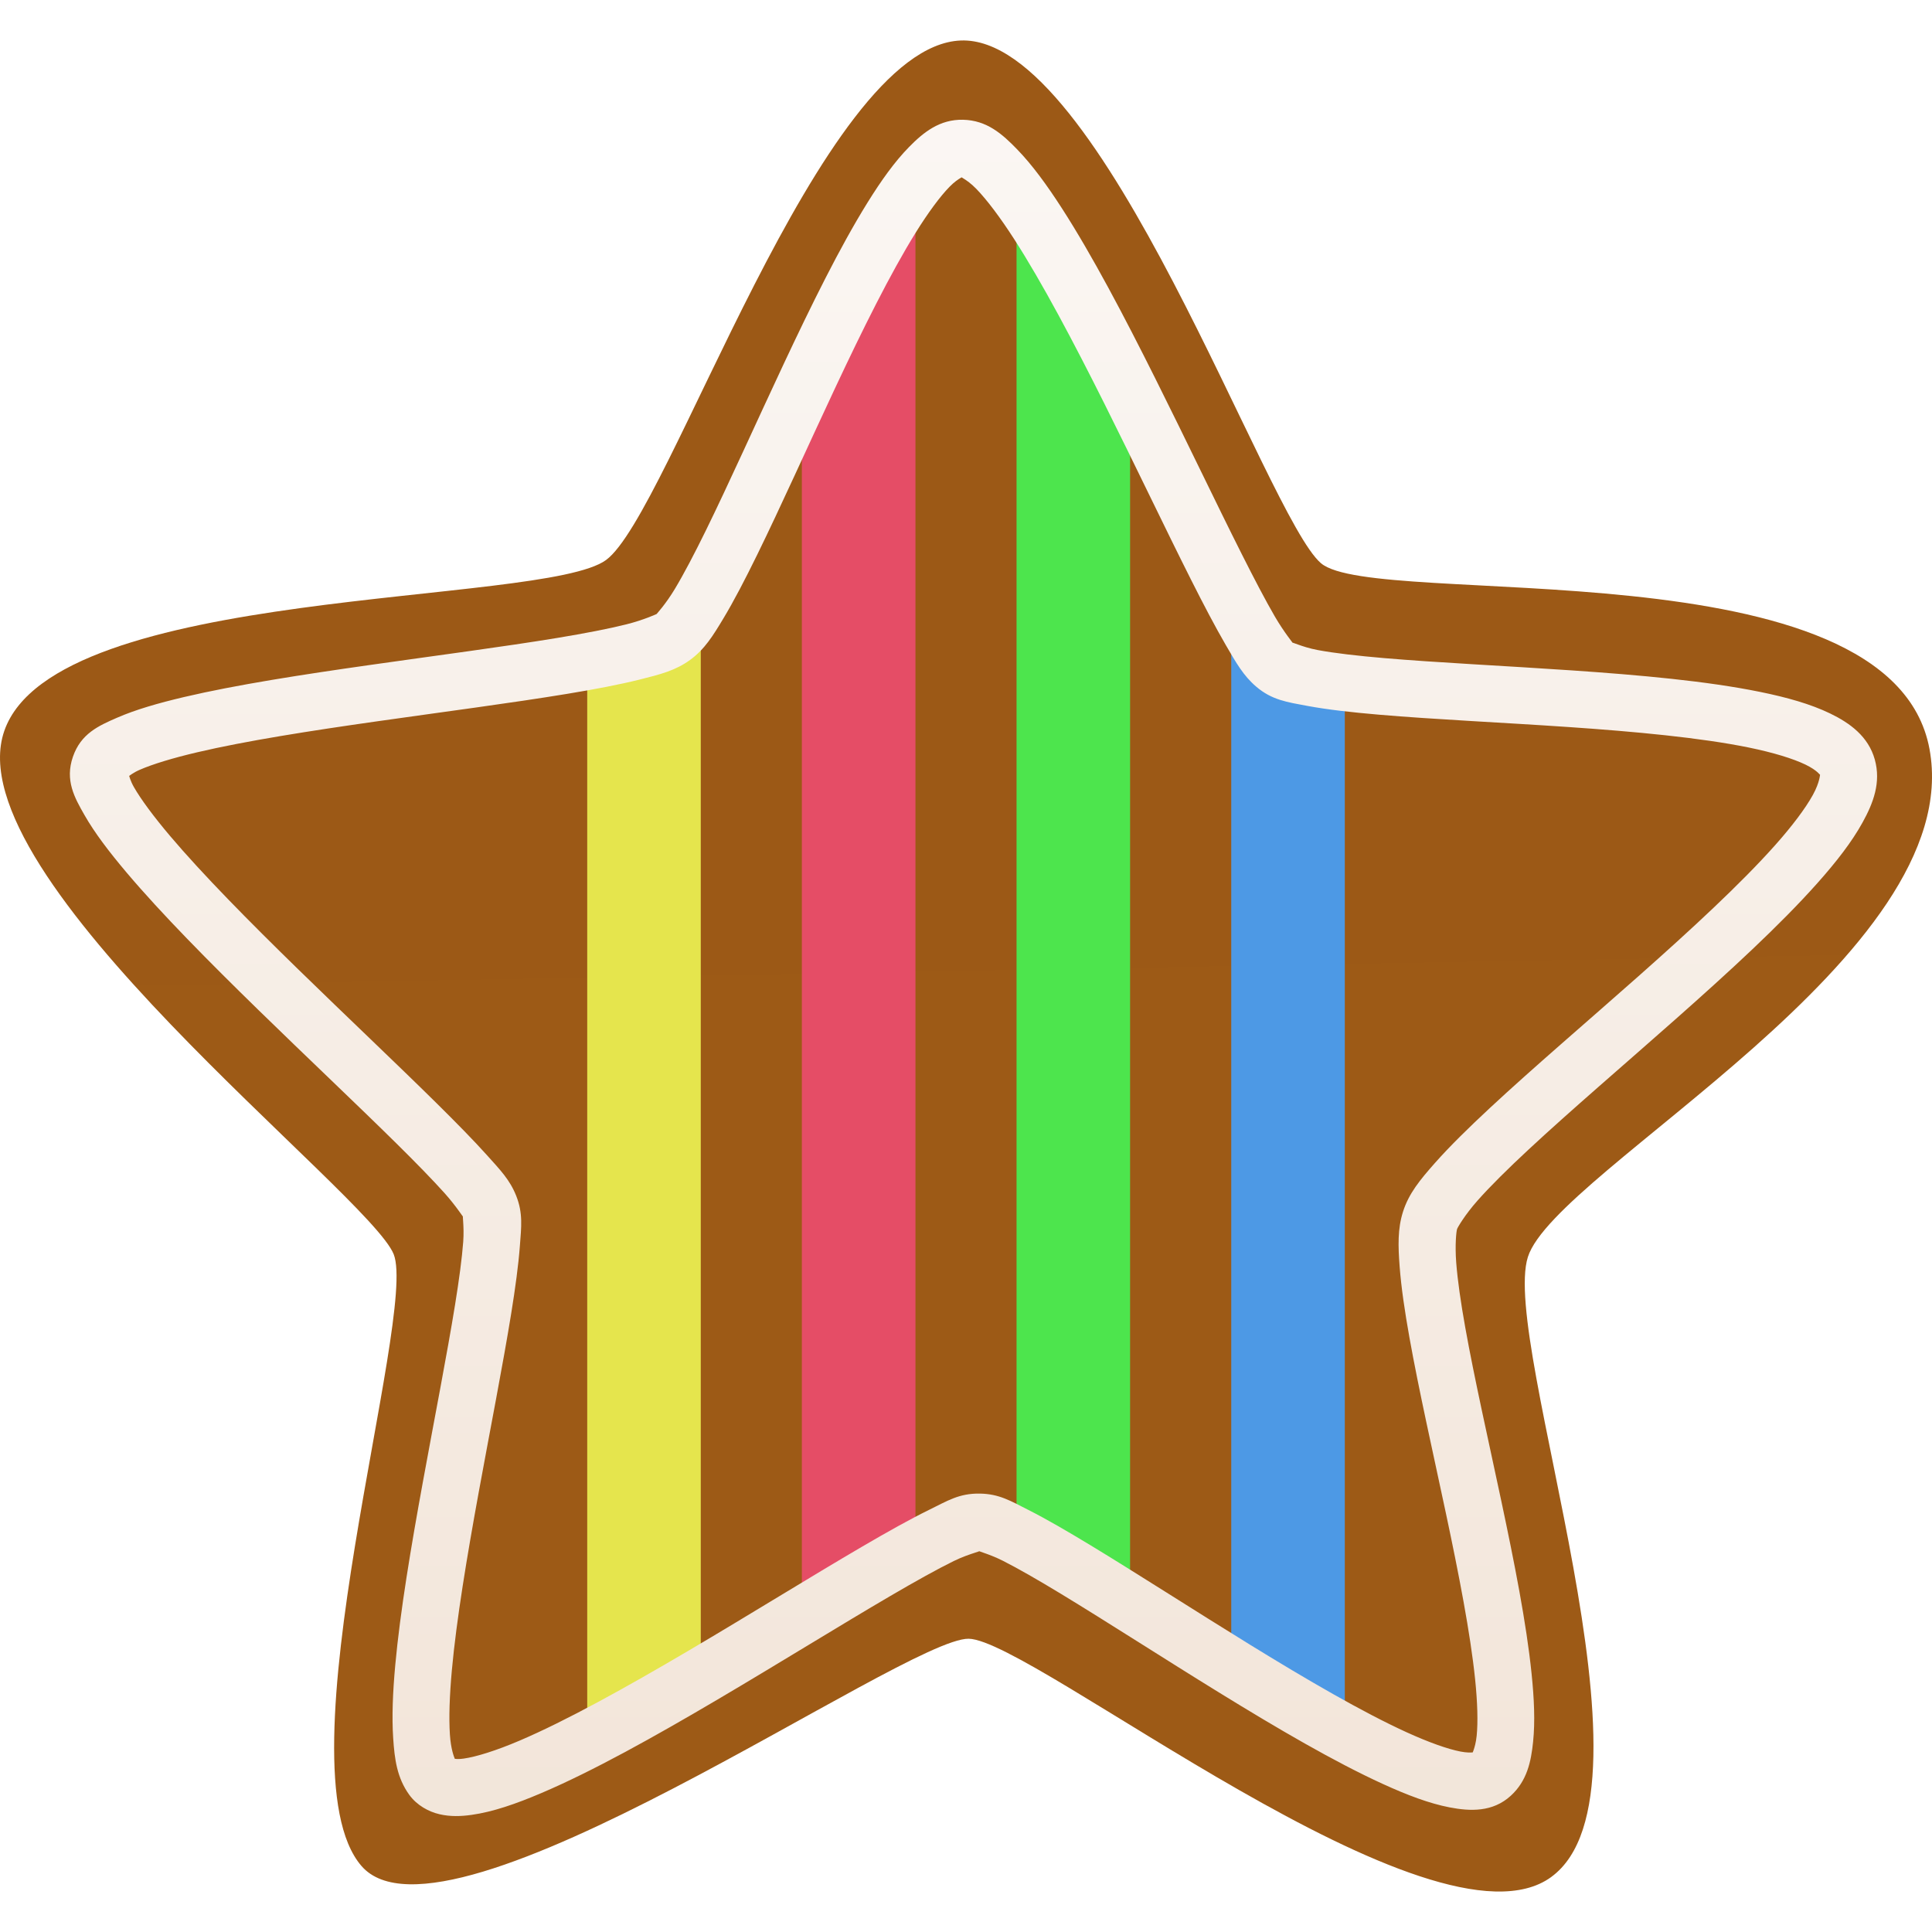
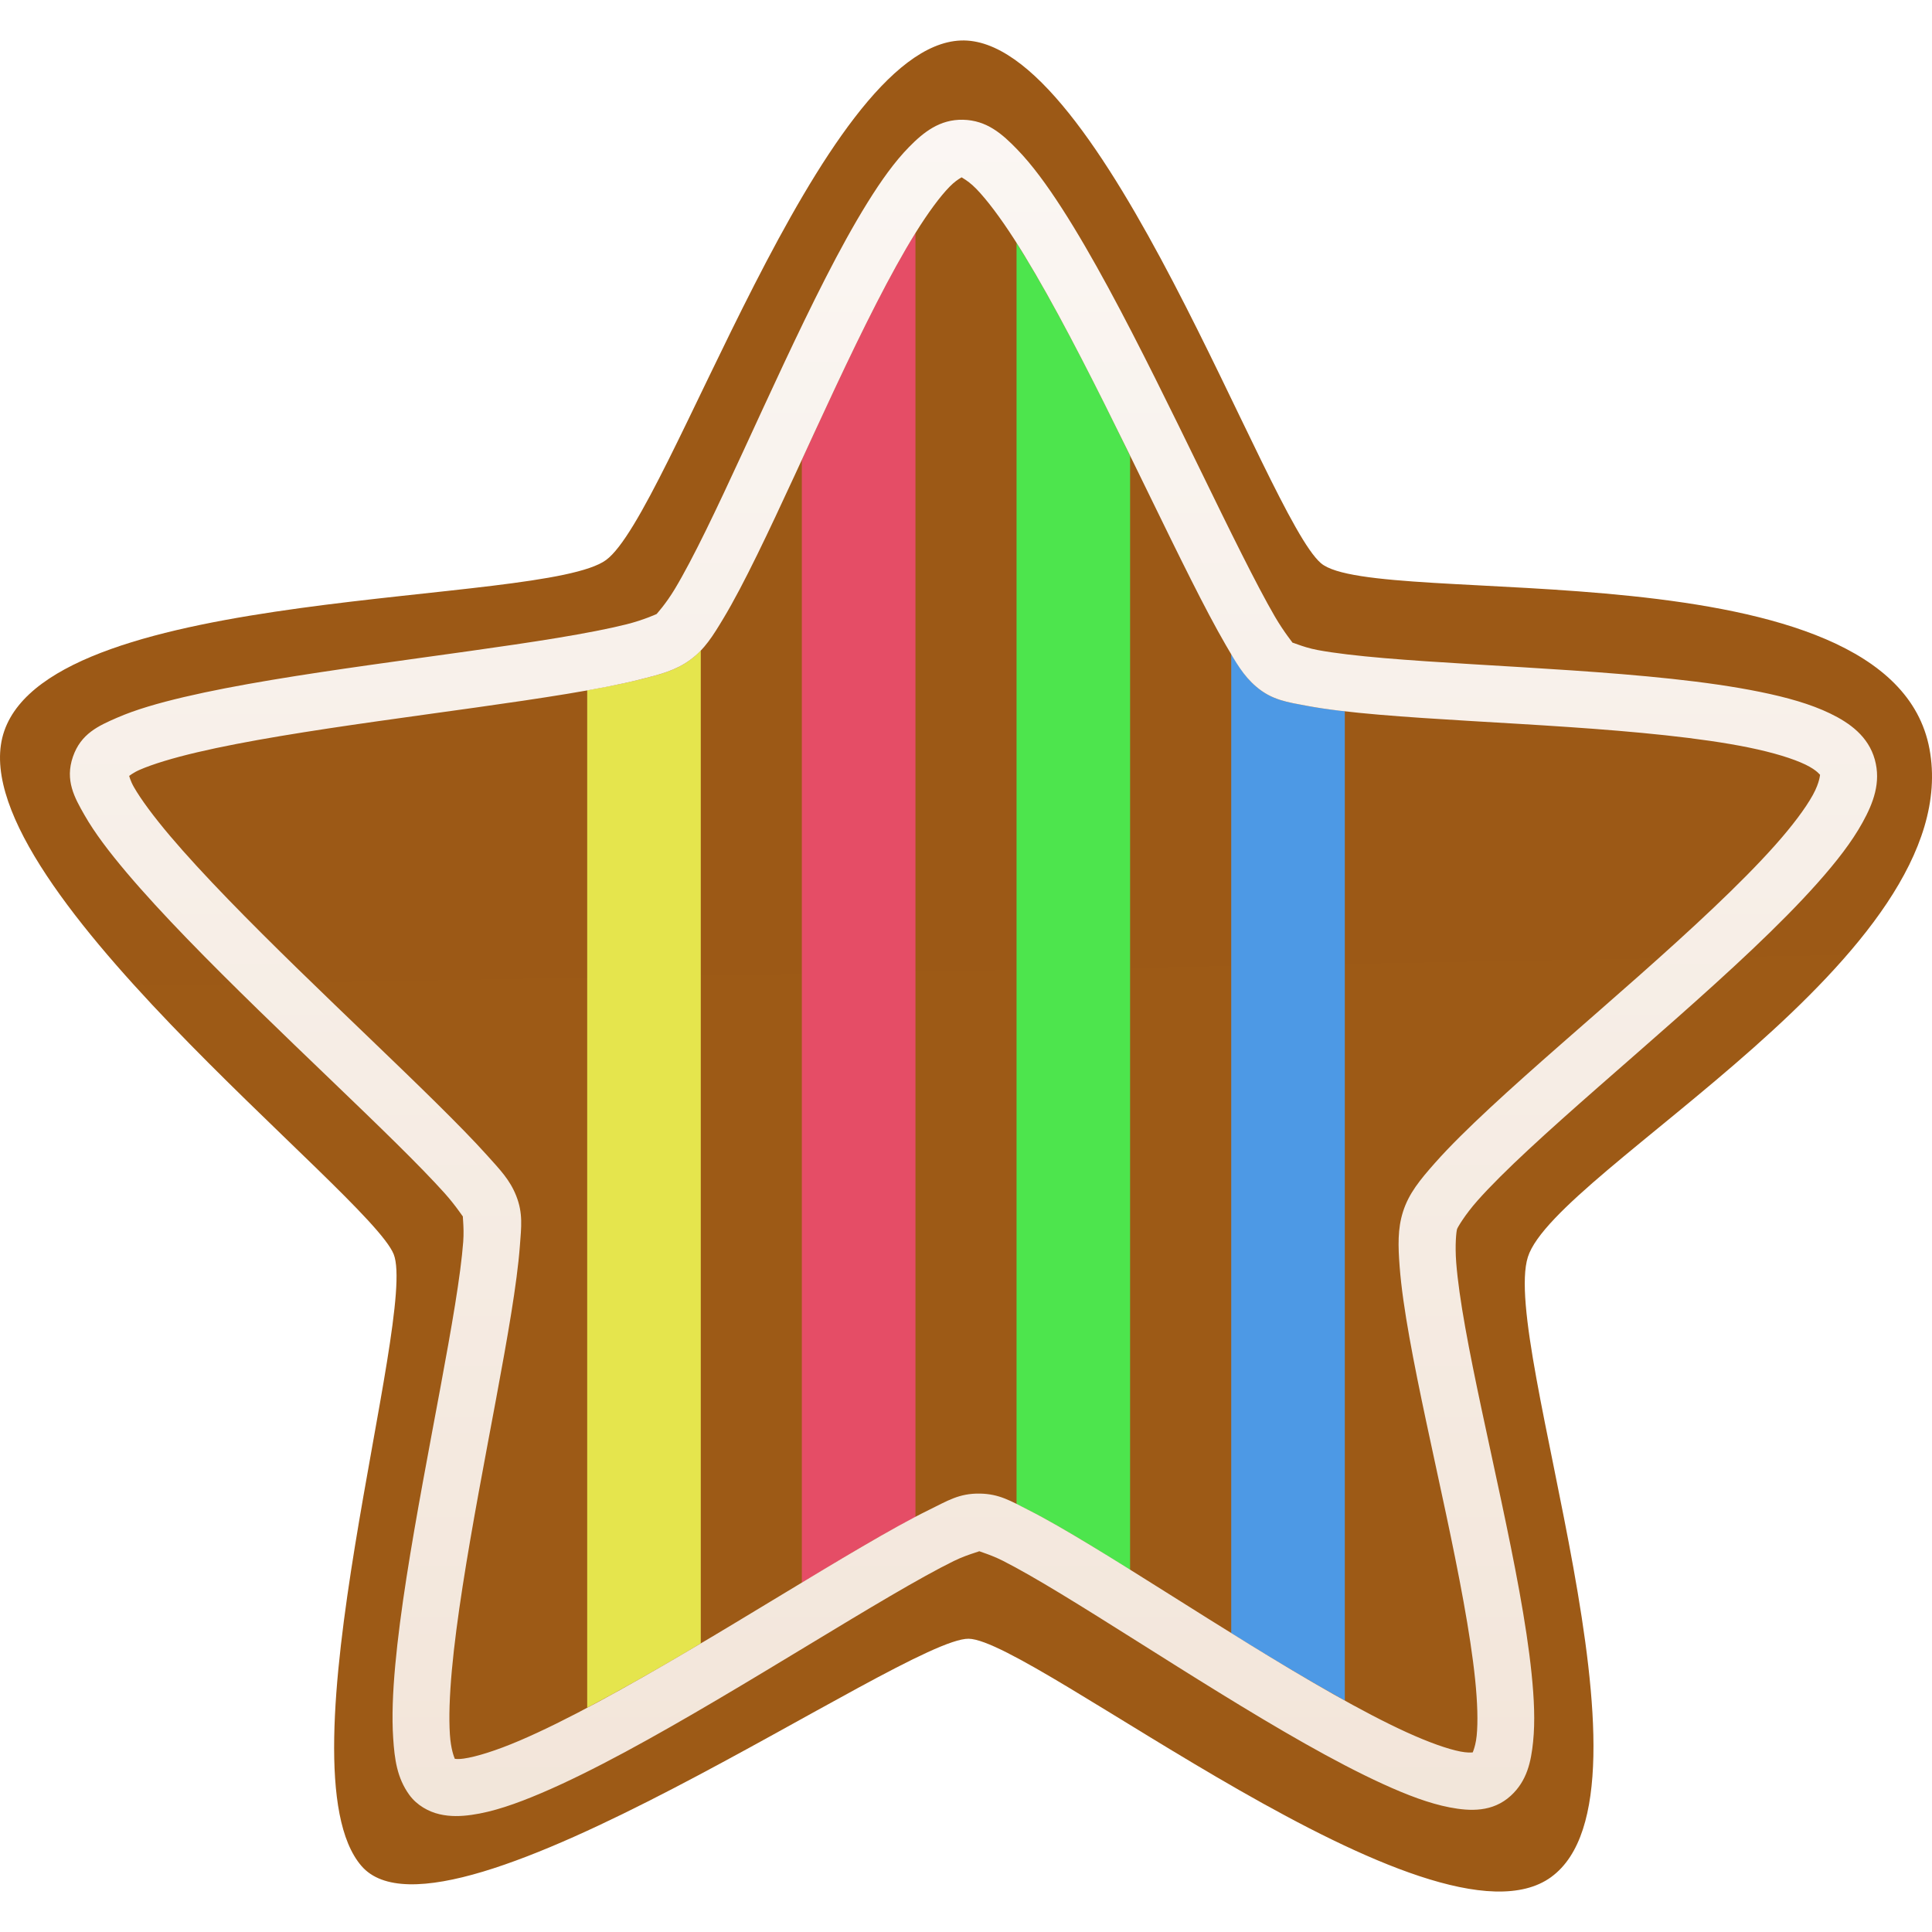
<svg xmlns="http://www.w3.org/2000/svg" xmlns:xlink="http://www.w3.org/1999/xlink" height="100mm" viewBox="0 0 100 100" width="100mm" version="1.1" id="svg1" xml:space="preserve">
  <defs id="defs1">
    <linearGradient id="linearGradient13">
      <stop style="stop-color:#f2e5d9;stop-opacity:1;" offset="0" id="stop13" />
      <stop style="stop-color:#fbf7f4;stop-opacity:1;" offset="1" id="stop14" />
    </linearGradient>
    <linearGradient id="linearGradient11">
      <stop style="stop-color:#9d5a16;stop-opacity:1;" offset="0" id="stop11" />
      <stop style="stop-color:#9c5916;stop-opacity:1;" offset="1" id="stop12" />
    </linearGradient>
    <linearGradient xlink:href="#linearGradient11" id="linearGradient12" x1="29.731" y1="63.327" x2="29.731" y2="-33.999" gradientUnits="userSpaceOnUse" gradientTransform="matrix(0.7855819,-0.01416861,0.01416861,0.7855819,24.69823,38.47841)" />
    <linearGradient xlink:href="#linearGradient13" id="linearGradient14" x1="-48.953" y1="82.405" x2="-48.953" y2="18.029" gradientUnits="userSpaceOnUse" gradientTransform="matrix(1.111111,0,0,1.111111,102.8064,-6.456283)" />
  </defs>
  <g id="g1" transform="matrix(1.307283,0,0,1.307283,-12.90242,-14.56638)">
    <path id="path1" style="fill:url(#linearGradient12);fill-opacity:1;stroke-width:0.416;stroke-linecap:round;stroke-linejoin:round;stroke-miterlimit:3.864" d="M 71.288,85.46 C 66.624,88.861 50.764,76.066 48.223,76.026 45.683,75.986 27.524,88.905 24.179,85.02 20.834,81.135 26.416,63.215 25.458,60.804 24.501,58.393 8.029,45.865 10.04,40.081 12.05,34.297 31.347,35.154 33.863,33.317 36.38,31.48 42.321,12.963 47.91,12.746 c 5.589,-0.217 12.095,18.844 14.261,20.696 2.166,1.852 22.566,-0.836 24.093,7.35 1.527,8.186 -14.803,16.665 -15.9,20.118 -1.097,3.453 5.588,21.148 0.924,24.549 z" />
-     <path style="fill:#4d99e5;fill-opacity:1;stroke-width:1.012;stroke-linecap:round;stroke-linejoin:round;stroke-dasharray:none" d="m 63.115,38.676 c -2.95e-4,-1.242 -1.007,-0.899 -2.248,-0.899 -1.242,2.95e-4 -2.248,-3.491 -2.248,-2.249 v 41.811 c -9.03e-4,1.242 1.006,1.351 2.248,1.351 1.242,-2.96e-4 2.249,1.691 2.248,0.448 z" id="path3" />
-     <path style="fill:#4de54d;fill-opacity:1;stroke-width:1.012;stroke-linecap:round;stroke-linejoin:round;stroke-dasharray:none" d="m 54.614,26.435 c -2.96e-4,-1.242 -1.007,-4.947 -2.248,-4.947 -1.242,2.97e-4 -2.248,-3.041 -2.248,-1.8 v 52.156 c -9.03e-4,1.242 1.006,1.351 2.248,1.351 1.242,-2.96e-4 2.249,3.04 2.248,1.797 z" id="path4" />
-     <path style="fill:#e54d66;fill-opacity:1;stroke-width:1.012;stroke-linecap:round;stroke-linejoin:round;stroke-dasharray:none" d="m 46.116,18.78 c -2.95e-4,-1.242 -1.007,4.049 -2.248,4.048 -1.242,-9.03e-4 -2.25,2.355 -2.25,3.598 v 48.108 c -9.04e-4,1.243 1.007,-0.897 2.25,-0.898 1.242,-2.96e-4 2.249,-0.109 2.248,-1.351 z" id="path5" />
-     <path style="fill:#e5e54d;fill-opacity:1;stroke-width:1.012;stroke-linecap:round;stroke-linejoin:round;stroke-dasharray:none" d="m 37.616,35.005 c -2.95e-4,-1.242 -1.007,1.35 -2.248,1.35 -1.242,2.96e-4 -2.248,-0.343 -2.248,0.899 v 42.261 c -9.03e-4,1.242 1.006,-0.448 2.248,-0.448 1.242,-2.96e-4 2.249,-0.558 2.248,-1.801 z" id="path6" />
+     <path id="path3" style="fill:#4d99e5;fill-opacity:1;stroke-width:1.012;stroke-linecap:round;stroke-linejoin:round;stroke-dasharray:none" d="M 58.618 37.033 L 58.618 75.802 C 58.881 75.965 59.1 76.104 59.363 76.266 C 60.649 77.058 61.923 77.811 63.115 78.471 L 63.115 39.304 C 62.577 39.242 62.073 39.174 61.631 39.091 C 60.835 38.943 60.231 38.862 59.608 38.329 C 59.196 37.977 58.924 37.549 58.618 37.033 z " />
+     <path id="path4" style="fill:#4de54d;fill-opacity:1;stroke-width:1.012;stroke-linecap:round;stroke-linejoin:round;stroke-dasharray:none" d="M 50.118 20.763 L 50.118 70.701 C 50.272 70.778 50.413 70.84 50.589 70.93 C 51.289 71.284 52.114 71.762 53.039 72.323 C 53.5 72.602 54.111 72.991 54.614 73.305 L 54.614 29.193 C 54.264 28.477 53.965 27.862 53.606 27.143 C 52.421 24.774 51.205 22.471 50.118 20.763 z " />
+     <path id="path5" style="fill:#e54d66;fill-opacity:1;stroke-width:1.012;stroke-linecap:round;stroke-linejoin:round;stroke-dasharray:none" d="M 46.116 20.369 C 45.123 21.971 44.014 24.207 42.933 26.511 C 42.486 27.461 42.05 28.413 41.617 29.351 L 41.617 73.81 C 42.398 73.339 43.304 72.789 43.998 72.383 C 44.788 71.922 45.482 71.538 46.116 71.207 L 46.116 20.369 z " />
+     <path id="path6" style="fill:#e5e54d;fill-opacity:1;stroke-width:1.012;stroke-linecap:round;stroke-linejoin:round;stroke-dasharray:none" d="M 37.616 36.896 C 37.488 37.029 37.351 37.155 37.193 37.27 C 36.618 37.69 36.016 37.843 35.209 38.045 C 34.609 38.195 33.889 38.335 33.119 38.472 L 33.119 78.755 C 34.384 78.087 35.74 77.319 37.115 76.509 C 37.291 76.405 37.439 76.314 37.616 76.209 L 37.616 36.896 z " />
    <path style="fill:url(#linearGradient14);stroke-width:1.012;stroke-linecap:round;stroke-linejoin:round;stroke-miterlimit:3.864;stroke-dasharray:none" d="m 48,15.884 c -0.925,-0.021 -1.569,0.498 -2.14,1.081 -0.57,0.582 -1.103,1.329 -1.649,2.209 -1.093,1.76 -2.218,4.05 -3.314,6.382 -1.096,2.333 -2.156,4.707 -3.073,6.576 -0.458,0.934 -0.882,1.743 -1.241,2.339 -0.359,0.596 -0.722,0.987 -0.716,0.983 0.005,-0.004 -0.5,0.234 -1.202,0.41 -0.703,0.176 -1.636,0.355 -2.704,0.532 -2.136,0.353 -4.819,0.701 -7.47,1.079 -2.651,0.377 -5.266,0.78 -7.331,1.265 -1.032,0.243 -1.924,0.501 -2.656,0.82 -0.732,0.319 -1.431,0.628 -1.747,1.545 -0.323,0.935 0.062,1.616 0.462,2.316 0.4,0.7 0.969,1.447 1.662,2.268 1.388,1.641 3.279,3.548 5.219,5.441 1.94,1.893 3.927,3.766 5.469,5.289 0.771,0.761 1.429,1.436 1.905,1.966 0.476,0.53 0.774,1.021 0.74,0.935 -0.058,-0.146 0.044,0.347 -0.004,0.99 -0.048,0.642 -0.163,1.503 -0.323,2.493 -0.32,1.981 -0.814,4.49 -1.276,7.025 -0.462,2.535 -0.896,5.095 -1.092,7.244 -0.098,1.074 -0.138,2.044 -0.082,2.888 0.055,0.845 0.154,1.575 0.636,2.244 0.3,0.416 0.768,0.671 1.198,0.77 0.43,0.1 0.845,0.085 1.267,0.026 0.845,-0.118 1.752,-0.432 2.771,-0.866 2.039,-0.868 4.49,-2.239 6.947,-3.687 2.457,-1.448 4.913,-2.973 6.877,-4.121 0.982,-0.574 1.844,-1.055 2.498,-1.376 0.654,-0.321 1.245,-0.417 0.996,-0.421 -0.195,-0.003 0.341,0.102 0.946,0.408 0.605,0.306 1.399,0.762 2.3,1.309 1.803,1.093 4.049,2.546 6.309,3.937 2.259,1.391 4.527,2.72 6.447,3.596 0.96,0.438 1.828,0.768 2.637,0.924 0.809,0.156 1.702,0.196 2.42,-0.46 0.646,-0.591 0.804,-1.35 0.885,-2.144 0.081,-0.794 0.042,-1.693 -0.061,-2.693 -0.205,-2.001 -0.683,-4.406 -1.198,-6.832 -0.515,-2.425 -1.069,-4.866 -1.426,-6.862 -0.179,-0.998 -0.307,-1.886 -0.36,-2.582 -0.053,-0.696 0.002,-1.225 0.035,-1.328 0.018,-0.056 0.302,-0.552 0.805,-1.12 0.503,-0.568 1.205,-1.263 2.027,-2.027 1.644,-1.529 3.769,-3.345 5.844,-5.182 2.075,-1.838 4.101,-3.691 5.59,-5.365 0.745,-0.837 1.359,-1.624 1.786,-2.398 0.428,-0.774 0.739,-1.588 0.486,-2.496 -0.256,-0.917 -0.99,-1.447 -1.769,-1.823 -0.779,-0.376 -1.708,-0.636 -2.769,-0.853 -2.122,-0.433 -4.772,-0.668 -7.439,-0.851 -2.668,-0.182 -5.349,-0.308 -7.454,-0.488 -1.052,-0.09 -1.963,-0.195 -2.626,-0.319 -0.663,-0.124 -1.105,-0.374 -0.972,-0.26 0.018,0.015 -0.354,-0.432 -0.725,-1.068 C 59.975,34.916 59.528,34.06 59.031,33.073 58.037,31.101 56.849,28.6 55.617,26.138 54.386,23.675 53.115,21.252 51.915,19.391 51.315,18.46 50.737,17.67 50.144,17.058 49.551,16.446 48.944,15.906 48,15.884 Z m -0.052,2.248 c -0.15,-0.003 0.161,0.059 0.579,0.49 0.418,0.432 0.943,1.128 1.497,1.988 1.109,1.721 2.363,4.097 3.581,6.532 1.218,2.435 2.403,4.931 3.416,6.942 0.506,1.005 0.97,1.889 1.382,2.598 0.413,0.709 0.696,1.213 1.204,1.647 0.623,0.533 1.227,0.613 2.023,0.762 0.796,0.148 1.756,0.256 2.845,0.349 2.178,0.187 4.861,0.308 7.496,0.488 2.634,0.18 5.227,0.421 7.142,0.812 0.958,0.196 1.744,0.436 2.24,0.675 0.495,0.239 0.593,0.442 0.582,0.401 -0.009,-0.031 0.003,0.274 -0.289,0.803 -0.292,0.529 -0.816,1.227 -1.497,1.992 -1.363,1.531 -3.347,3.358 -5.401,5.178 -2.055,1.82 -4.183,3.636 -5.883,5.217 -0.85,0.791 -1.594,1.52 -2.181,2.183 -0.587,0.663 -1.035,1.205 -1.265,1.931 -0.215,0.678 -0.195,1.356 -0.132,2.179 0.063,0.823 0.202,1.767 0.388,2.806 0.372,2.079 0.928,4.529 1.439,6.934 0.511,2.405 0.973,4.768 1.161,6.595 0.094,0.913 0.116,1.696 0.061,2.235 -0.055,0.54 -0.227,0.768 -0.165,0.712 0.133,-0.122 0.026,0.008 -0.477,-0.089 -0.503,-0.097 -1.258,-0.365 -2.129,-0.762 -1.742,-0.794 -3.969,-2.092 -6.2,-3.466 -2.231,-1.374 -4.474,-2.822 -6.324,-3.943 -0.925,-0.56 -1.75,-1.039 -2.45,-1.393 -0.7,-0.354 -1.154,-0.637 -1.925,-0.649 -0.824,-0.013 -1.279,0.285 -2.025,0.651 -0.746,0.366 -1.637,0.865 -2.641,1.452 -2.008,1.173 -4.457,2.695 -6.884,4.125 -2.427,1.43 -4.838,2.771 -6.684,3.557 -0.923,0.393 -1.713,0.639 -2.203,0.707 -0.192,0.027 -0.28,0.016 -0.352,0.009 -0.032,-0.079 -0.157,-0.381 -0.195,-0.97 -0.043,-0.653 -0.013,-1.532 0.078,-2.537 0.183,-2.01 0.605,-4.53 1.063,-7.044 0.459,-2.514 0.954,-5.023 1.285,-7.068 0.165,-1.023 0.288,-1.928 0.345,-2.684 0.057,-0.757 0.129,-1.297 -0.145,-1.988 -0.251,-0.632 -0.625,-1.016 -1.157,-1.608 -0.532,-0.592 -1.215,-1.287 -2.001,-2.064 -1.572,-1.553 -3.556,-3.425 -5.477,-5.299 -1.922,-1.875 -3.784,-3.757 -5.074,-5.282 -0.645,-0.763 -1.148,-1.441 -1.428,-1.931 -0.28,-0.49 -0.185,-0.766 -0.289,-0.467 -0.097,0.281 0.007,0.007 0.521,-0.217 0.514,-0.224 1.312,-0.467 2.272,-0.692 1.92,-0.452 4.501,-0.854 7.133,-1.228 2.632,-0.375 5.32,-0.724 7.52,-1.087 1.1,-0.182 2.076,-0.367 2.882,-0.569 0.806,-0.202 1.409,-0.355 1.984,-0.775 0.575,-0.42 0.9,-0.947 1.317,-1.641 0.417,-0.693 0.859,-1.545 1.332,-2.509 0.946,-1.928 2.007,-4.303 3.09,-6.61 1.083,-2.307 2.193,-4.548 3.188,-6.15 0.497,-0.801 0.972,-1.441 1.345,-1.823 0.374,-0.382 0.613,-0.403 0.482,-0.406 z" id="path2" />
  </g>
</svg>
